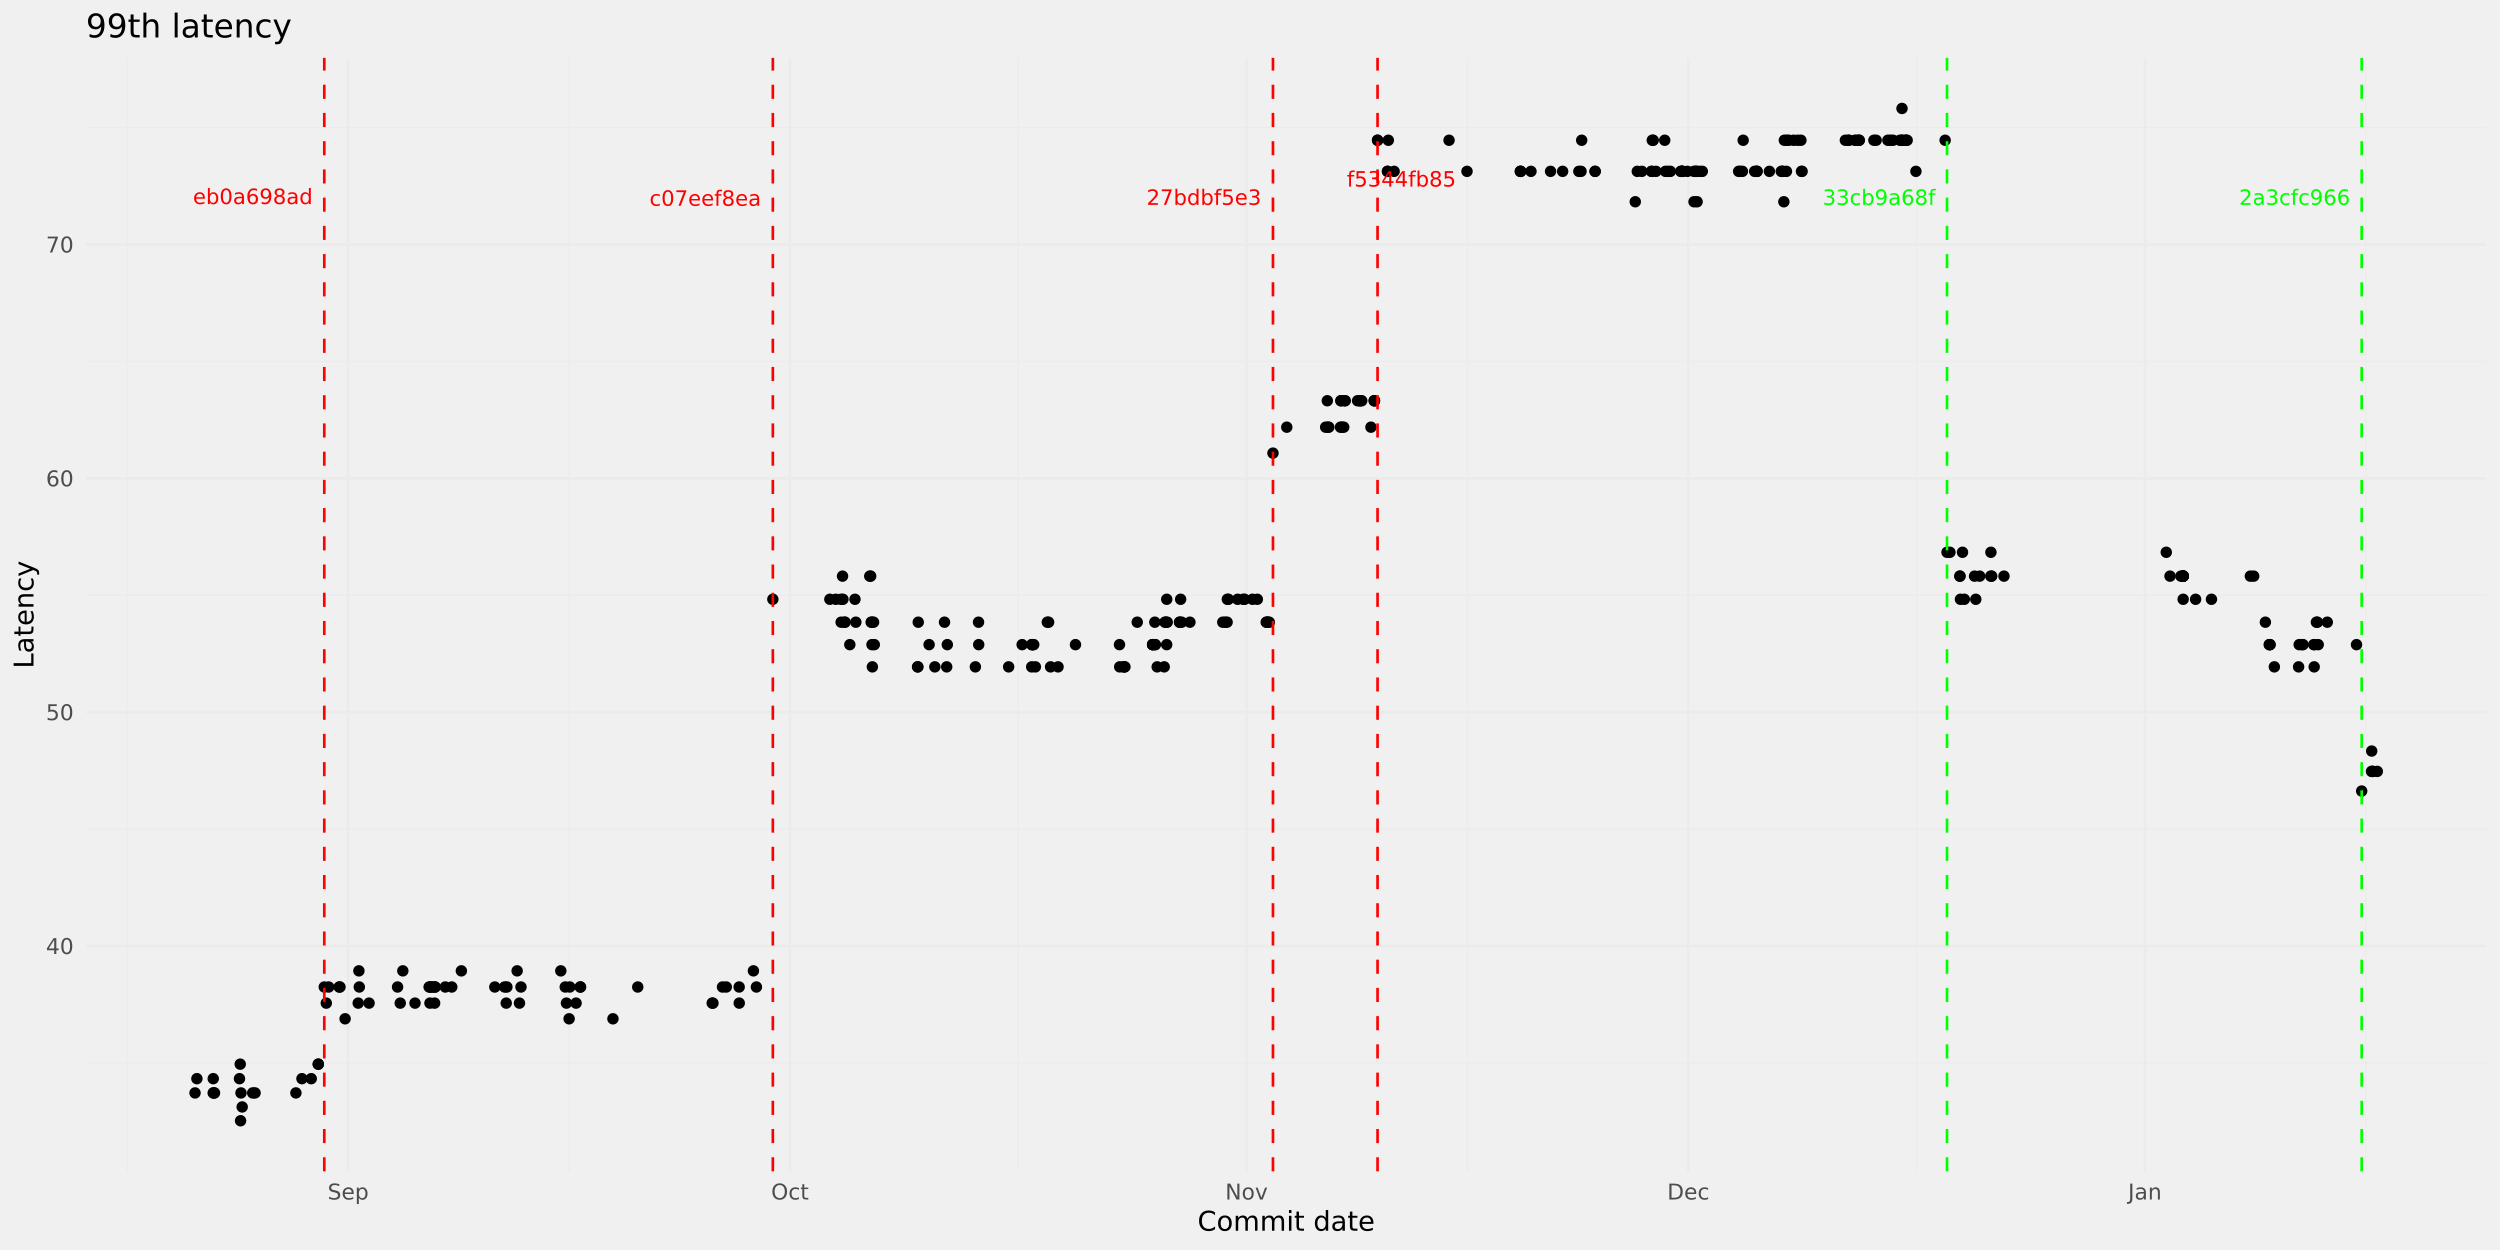
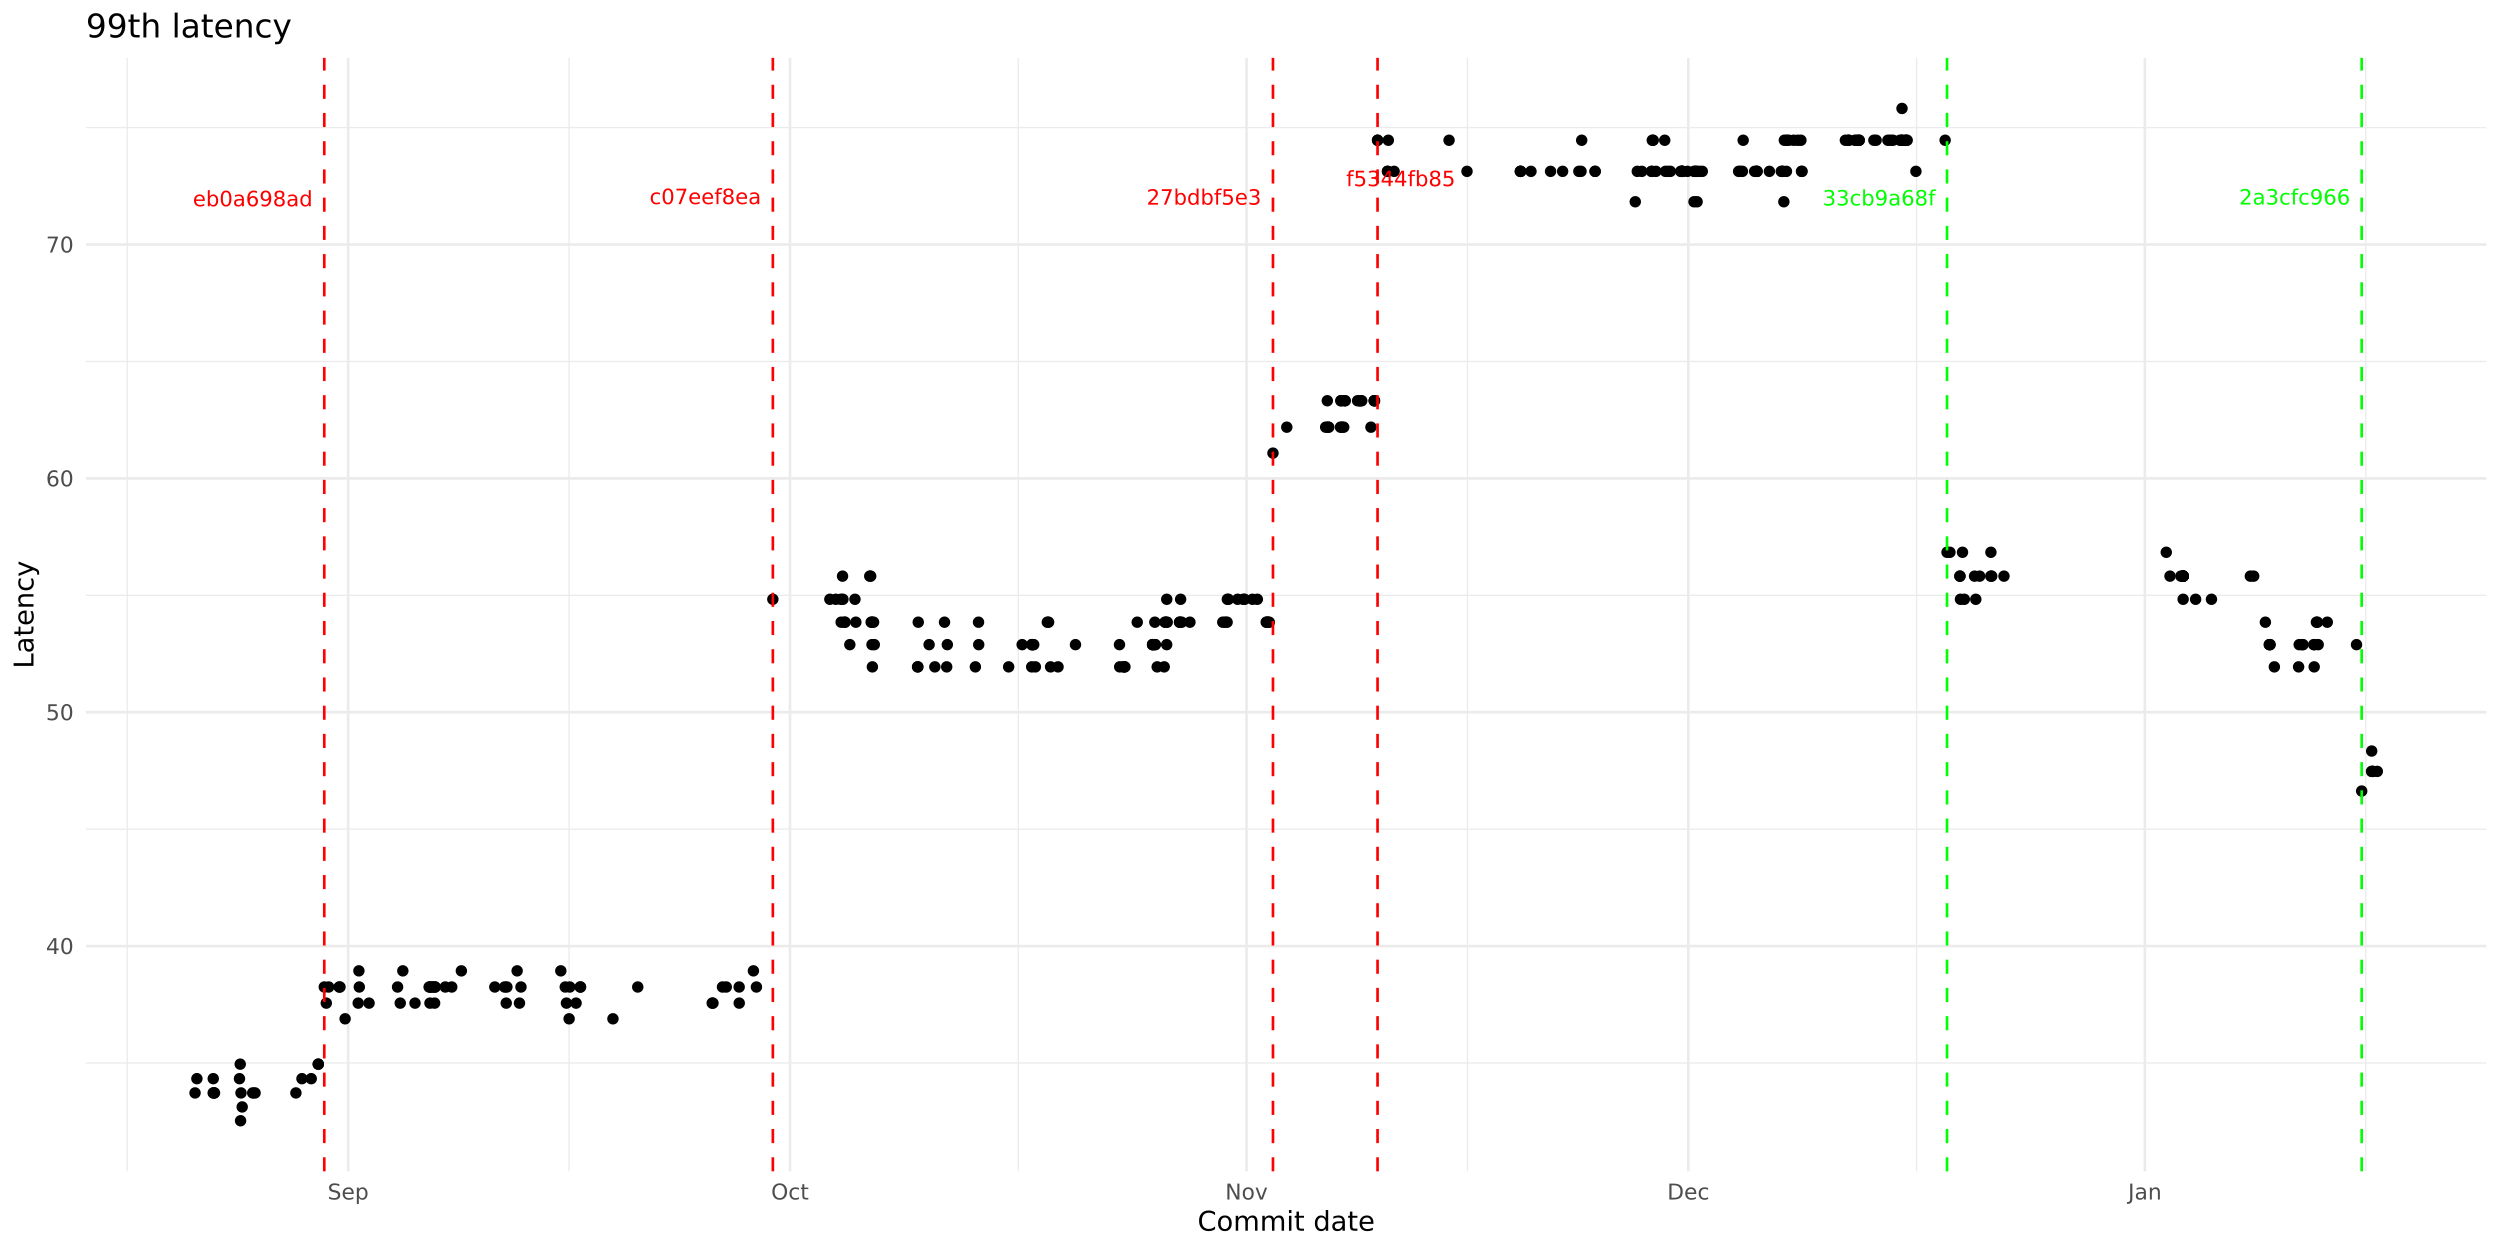
<svg xmlns="http://www.w3.org/2000/svg" class="svglite" width="1008.00pt" height="504.00pt" viewBox="0 0 1008.00 504.00">
  <defs>
    <style type="text/css">
    .svglite line, .svglite polyline, .svglite polygon, .svglite path, .svglite rect, .svglite circle {
      fill: none;
      stroke: #000000;
      stroke-linecap: round;
      stroke-linejoin: round;
      stroke-miterlimit: 10.00;
    }
    .svglite text {
      white-space: pre;
    }
  </style>
  </defs>
-   <rect width="100%" height="100%" style="stroke: none; fill: none;" />
+   <rect width="100%" height="100%" style="stroke: none; fill: #FFFFFF;" />
  <defs>
    <clipPath id="cpMC4wMHwxMDA4LjAwfDAuMDB8NTA0LjAw">
      <rect x="0.00" y="0.00" width="1008.00" height="504.00" />
    </clipPath>
  </defs>
  <g clip-path="url(#cpMC4wMHwxMDA4LjAwfDAuMDB8NTA0LjAw)">
- </g>
+     <rect x="0.00" y="-0" width="1008.00" height="504.00" style="stroke-width: 1.07; stroke: #FFFFFF; fill: #FFFFFF;" />
+   </g>
  <defs>
    <clipPath id="cpMzQuNjV8MTAwMi41MnwyMy4zMnw0NzIuMjk=">
      <rect x="34.65" y="23.32" width="967.87" height="448.97" />
    </clipPath>
  </defs>
  <g clip-path="url(#cpMzQuNjV8MTAwMi41MnwyMy4zMnw0NzIuMjk=)">
    <polyline points="34.65,428.60 1002.52,428.60 " style="stroke-width: 0.53; stroke: #EBEBEB; stroke-linecap: butt;" />
    <polyline points="34.65,334.31 1002.52,334.31 " style="stroke-width: 0.53; stroke: #EBEBEB; stroke-linecap: butt;" />
    <polyline points="34.65,240.03 1002.52,240.03 " style="stroke-width: 0.53; stroke: #EBEBEB; stroke-linecap: butt;" />
    <polyline points="34.65,145.75 1002.52,145.75 " style="stroke-width: 0.53; stroke: #EBEBEB; stroke-linecap: butt;" />
    <polyline points="34.65,51.46 1002.52,51.46 " style="stroke-width: 0.53; stroke: #EBEBEB; stroke-linecap: butt;" />
    <polyline points="51.31,472.29 51.31,23.32 " style="stroke-width: 0.53; stroke: #EBEBEB; stroke-linecap: butt;" />
    <polyline points="229.45,472.29 229.45,23.32 " style="stroke-width: 0.53; stroke: #EBEBEB; stroke-linecap: butt;" />
    <polyline points="410.56,472.29 410.56,23.32 " style="stroke-width: 0.53; stroke: #EBEBEB; stroke-linecap: butt;" />
    <polyline points="591.67,472.29 591.67,23.32 " style="stroke-width: 0.53; stroke: #EBEBEB; stroke-linecap: butt;" />
    <polyline points="772.78,472.29 772.78,23.32 " style="stroke-width: 0.53; stroke: #EBEBEB; stroke-linecap: butt;" />
    <polyline points="953.89,472.29 953.89,23.32 " style="stroke-width: 0.53; stroke: #EBEBEB; stroke-linecap: butt;" />
    <polyline points="34.65,381.46 1002.52,381.46 " style="stroke-width: 1.07; stroke: #EBEBEB; stroke-linecap: butt;" />
    <polyline points="34.65,287.17 1002.52,287.17 " style="stroke-width: 1.07; stroke: #EBEBEB; stroke-linecap: butt;" />
    <polyline points="34.65,192.89 1002.52,192.89 " style="stroke-width: 1.07; stroke: #EBEBEB; stroke-linecap: butt;" />
    <polyline points="34.65,98.60 1002.52,98.60 " style="stroke-width: 1.07; stroke: #EBEBEB; stroke-linecap: butt;" />
    <polyline points="140.38,472.29 140.38,23.32 " style="stroke-width: 1.07; stroke: #EBEBEB; stroke-linecap: butt;" />
    <polyline points="318.52,472.29 318.52,23.32 " style="stroke-width: 1.07; stroke: #EBEBEB; stroke-linecap: butt;" />
    <polyline points="502.60,472.29 502.60,23.32 " style="stroke-width: 1.07; stroke: #EBEBEB; stroke-linecap: butt;" />
    <polyline points="680.74,472.29 680.74,23.32 " style="stroke-width: 1.07; stroke: #EBEBEB; stroke-linecap: butt;" />
    <polyline points="864.82,472.29 864.82,23.32 " style="stroke-width: 1.07; stroke: #EBEBEB; stroke-linecap: butt;" />
    <circle cx="78.64" cy="440.67" r="1.95" style="stroke-width: 0.71; fill: #000000;" />
    <circle cx="79.39" cy="434.92" r="1.95" style="stroke-width: 0.71; fill: #000000;" />
    <circle cx="85.96" cy="440.67" r="1.95" style="stroke-width: 0.71; fill: #000000;" />
    <circle cx="85.98" cy="434.92" r="1.95" style="stroke-width: 0.71; fill: #000000;" />
    <circle cx="86.25" cy="440.67" r="1.95" style="stroke-width: 0.71; fill: #000000;" />
    <circle cx="86.49" cy="440.67" r="1.95" style="stroke-width: 0.71; fill: #000000;" />
    <circle cx="96.56" cy="434.92" r="1.95" style="stroke-width: 0.71; fill: #000000;" />
    <circle cx="96.86" cy="429.07" r="1.95" style="stroke-width: 0.71; fill: #000000;" />
    <circle cx="97.00" cy="451.89" r="1.95" style="stroke-width: 0.71; fill: #000000;" />
    <circle cx="97.17" cy="440.67" r="1.95" style="stroke-width: 0.71; fill: #000000;" />
    <circle cx="97.65" cy="446.32" r="1.95" style="stroke-width: 0.71; fill: #000000;" />
    <circle cx="101.89" cy="440.67" r="1.95" style="stroke-width: 0.71; fill: #000000;" />
    <circle cx="102.84" cy="440.67" r="1.95" style="stroke-width: 0.71; fill: #000000;" />
    <circle cx="119.31" cy="440.67" r="1.95" style="stroke-width: 0.71; fill: #000000;" />
    <circle cx="121.75" cy="434.92" r="1.95" style="stroke-width: 0.71; fill: #000000;" />
    <circle cx="125.49" cy="434.92" r="1.95" style="stroke-width: 0.71; fill: #000000;" />
    <circle cx="128.33" cy="429.07" r="1.95" style="stroke-width: 0.71; fill: #000000;" />
    <circle cx="128.33" cy="429.07" r="1.95" style="stroke-width: 0.71; fill: #000000;" />
    <circle cx="130.75" cy="397.96" r="1.95" style="stroke-width: 0.71; fill: #000000;" />
    <circle cx="131.56" cy="404.46" r="1.95" style="stroke-width: 0.71; fill: #000000;" />
    <circle cx="132.52" cy="397.96" r="1.95" style="stroke-width: 0.71; fill: #000000;" />
    <circle cx="136.75" cy="397.96" r="1.95" style="stroke-width: 0.71; fill: #000000;" />
    <circle cx="137.08" cy="397.96" r="1.95" style="stroke-width: 0.71; fill: #000000;" />
    <circle cx="139.15" cy="410.78" r="1.95" style="stroke-width: 0.71; fill: #000000;" />
    <circle cx="144.43" cy="404.46" r="1.95" style="stroke-width: 0.71; fill: #000000;" />
    <circle cx="144.71" cy="391.45" r="1.95" style="stroke-width: 0.71; fill: #000000;" />
    <circle cx="144.87" cy="397.96" r="1.95" style="stroke-width: 0.71; fill: #000000;" />
    <circle cx="148.81" cy="404.46" r="1.95" style="stroke-width: 0.71; fill: #000000;" />
    <circle cx="160.30" cy="397.96" r="1.95" style="stroke-width: 0.71; fill: #000000;" />
    <circle cx="161.38" cy="404.46" r="1.95" style="stroke-width: 0.71; fill: #000000;" />
    <circle cx="162.42" cy="391.45" r="1.95" style="stroke-width: 0.71; fill: #000000;" />
    <circle cx="167.33" cy="404.46" r="1.95" style="stroke-width: 0.71; fill: #000000;" />
    <circle cx="173.02" cy="397.96" r="1.95" style="stroke-width: 0.71; fill: #000000;" />
    <circle cx="173.36" cy="404.46" r="1.95" style="stroke-width: 0.71; fill: #000000;" />
    <circle cx="173.53" cy="397.96" r="1.95" style="stroke-width: 0.71; fill: #000000;" />
    <circle cx="173.72" cy="397.96" r="1.95" style="stroke-width: 0.71; fill: #000000;" />
    <circle cx="174.59" cy="397.96" r="1.95" style="stroke-width: 0.71; fill: #000000;" />
    <circle cx="175.24" cy="404.46" r="1.95" style="stroke-width: 0.71; fill: #000000;" />
    <circle cx="175.39" cy="397.96" r="1.95" style="stroke-width: 0.71; fill: #000000;" />
    <circle cx="175.45" cy="397.96" r="1.95" style="stroke-width: 0.71; fill: #000000;" />
    <circle cx="179.54" cy="397.96" r="1.95" style="stroke-width: 0.71; fill: #000000;" />
    <circle cx="182.15" cy="397.96" r="1.95" style="stroke-width: 0.71; fill: #000000;" />
    <circle cx="186.02" cy="391.45" r="1.95" style="stroke-width: 0.71; fill: #000000;" />
    <circle cx="199.51" cy="397.96" r="1.95" style="stroke-width: 0.71; fill: #000000;" />
    <circle cx="203.46" cy="397.96" r="1.95" style="stroke-width: 0.71; fill: #000000;" />
    <circle cx="204.11" cy="404.46" r="1.95" style="stroke-width: 0.71; fill: #000000;" />
    <circle cx="204.38" cy="397.96" r="1.95" style="stroke-width: 0.71; fill: #000000;" />
    <circle cx="208.51" cy="391.45" r="1.95" style="stroke-width: 0.71; fill: #000000;" />
    <circle cx="209.45" cy="404.46" r="1.95" style="stroke-width: 0.71; fill: #000000;" />
    <circle cx="210.06" cy="397.96" r="1.95" style="stroke-width: 0.71; fill: #000000;" />
    <circle cx="226.12" cy="391.45" r="1.95" style="stroke-width: 0.71; fill: #000000;" />
    <circle cx="227.91" cy="397.96" r="1.95" style="stroke-width: 0.71; fill: #000000;" />
    <circle cx="228.39" cy="404.46" r="1.95" style="stroke-width: 0.71; fill: #000000;" />
    <circle cx="229.47" cy="410.78" r="1.95" style="stroke-width: 0.71; fill: #000000;" />
    <circle cx="229.74" cy="397.96" r="1.95" style="stroke-width: 0.71; fill: #000000;" />
    <circle cx="232.27" cy="404.46" r="1.95" style="stroke-width: 0.71; fill: #000000;" />
    <circle cx="233.94" cy="397.96" r="1.95" style="stroke-width: 0.71; fill: #000000;" />
    <circle cx="234.09" cy="397.96" r="1.95" style="stroke-width: 0.71; fill: #000000;" />
    <circle cx="247.14" cy="410.78" r="1.95" style="stroke-width: 0.71; fill: #000000;" />
    <circle cx="257.14" cy="397.96" r="1.95" style="stroke-width: 0.71; fill: #000000;" />
    <circle cx="287.16" cy="404.46" r="1.95" style="stroke-width: 0.71; fill: #000000;" />
    <circle cx="287.47" cy="404.46" r="1.95" style="stroke-width: 0.71; fill: #000000;" />
    <circle cx="291.31" cy="397.96" r="1.95" style="stroke-width: 0.71; fill: #000000;" />
    <circle cx="292.83" cy="397.96" r="1.95" style="stroke-width: 0.71; fill: #000000;" />
    <circle cx="298.03" cy="397.96" r="1.95" style="stroke-width: 0.71; fill: #000000;" />
    <circle cx="298.06" cy="404.46" r="1.95" style="stroke-width: 0.71; fill: #000000;" />
    <circle cx="303.78" cy="391.45" r="1.95" style="stroke-width: 0.71; fill: #000000;" />
    <circle cx="304.99" cy="397.96" r="1.95" style="stroke-width: 0.71; fill: #000000;" />
    <circle cx="311.61" cy="241.63" r="1.95" style="stroke-width: 0.71; fill: #000000;" />
    <circle cx="334.60" cy="241.63" r="1.95" style="stroke-width: 0.71; fill: #000000;" />
    <circle cx="336.99" cy="241.63" r="1.95" style="stroke-width: 0.71; fill: #000000;" />
    <circle cx="339.06" cy="241.63" r="1.95" style="stroke-width: 0.71; fill: #000000;" />
    <circle cx="339.15" cy="250.87" r="1.95" style="stroke-width: 0.71; fill: #000000;" />
    <circle cx="339.71" cy="232.30" r="1.95" style="stroke-width: 0.71; fill: #000000;" />
    <circle cx="339.87" cy="241.63" r="1.95" style="stroke-width: 0.71; fill: #000000;" />
    <circle cx="340.51" cy="250.87" r="1.95" style="stroke-width: 0.71; fill: #000000;" />
    <circle cx="340.75" cy="250.87" r="1.95" style="stroke-width: 0.71; fill: #000000;" />
    <circle cx="342.65" cy="259.92" r="1.95" style="stroke-width: 0.71; fill: #000000;" />
    <circle cx="344.72" cy="241.63" r="1.95" style="stroke-width: 0.71; fill: #000000;" />
    <circle cx="345.08" cy="250.87" r="1.95" style="stroke-width: 0.71; fill: #000000;" />
    <circle cx="350.68" cy="232.30" r="1.95" style="stroke-width: 0.71; fill: #000000;" />
    <circle cx="351.06" cy="232.30" r="1.95" style="stroke-width: 0.71; fill: #000000;" />
    <circle cx="351.25" cy="250.87" r="1.95" style="stroke-width: 0.71; fill: #000000;" />
    <circle cx="351.58" cy="250.87" r="1.95" style="stroke-width: 0.71; fill: #000000;" />
    <circle cx="351.59" cy="259.92" r="1.95" style="stroke-width: 0.71; fill: #000000;" />
    <circle cx="351.74" cy="268.88" r="1.95" style="stroke-width: 0.71; fill: #000000;" />
    <circle cx="352.23" cy="250.87" r="1.95" style="stroke-width: 0.71; fill: #000000;" />
    <circle cx="352.52" cy="259.92" r="1.95" style="stroke-width: 0.71; fill: #000000;" />
    <circle cx="369.96" cy="268.88" r="1.95" style="stroke-width: 0.71; fill: #000000;" />
    <circle cx="370.10" cy="268.88" r="1.95" style="stroke-width: 0.71; fill: #000000;" />
    <circle cx="370.24" cy="250.87" r="1.95" style="stroke-width: 0.71; fill: #000000;" />
    <circle cx="374.62" cy="259.92" r="1.95" style="stroke-width: 0.71; fill: #000000;" />
    <circle cx="376.93" cy="268.88" r="1.95" style="stroke-width: 0.71; fill: #000000;" />
    <circle cx="380.83" cy="250.87" r="1.95" style="stroke-width: 0.71; fill: #000000;" />
    <circle cx="381.71" cy="268.88" r="1.95" style="stroke-width: 0.71; fill: #000000;" />
    <circle cx="381.96" cy="259.92" r="1.95" style="stroke-width: 0.71; fill: #000000;" />
    <circle cx="393.27" cy="268.88" r="1.95" style="stroke-width: 0.71; fill: #000000;" />
    <circle cx="394.54" cy="250.87" r="1.95" style="stroke-width: 0.71; fill: #000000;" />
    <circle cx="394.62" cy="259.92" r="1.95" style="stroke-width: 0.71; fill: #000000;" />
    <circle cx="406.69" cy="268.88" r="1.95" style="stroke-width: 0.71; fill: #000000;" />
    <circle cx="412.13" cy="259.92" r="1.95" style="stroke-width: 0.71; fill: #000000;" />
    <circle cx="415.98" cy="268.88" r="1.95" style="stroke-width: 0.71; fill: #000000;" />
    <circle cx="416.02" cy="259.92" r="1.95" style="stroke-width: 0.71; fill: #000000;" />
    <circle cx="416.09" cy="259.92" r="1.95" style="stroke-width: 0.71; fill: #000000;" />
    <circle cx="416.37" cy="259.92" r="1.95" style="stroke-width: 0.71; fill: #000000;" />
    <circle cx="416.80" cy="259.92" r="1.95" style="stroke-width: 0.71; fill: #000000;" />
    <circle cx="417.47" cy="268.88" r="1.95" style="stroke-width: 0.71; fill: #000000;" />
    <circle cx="422.28" cy="250.87" r="1.95" style="stroke-width: 0.71; fill: #000000;" />
    <circle cx="422.80" cy="250.87" r="1.95" style="stroke-width: 0.71; fill: #000000;" />
    <circle cx="423.60" cy="268.88" r="1.95" style="stroke-width: 0.71; fill: #000000;" />
    <circle cx="426.60" cy="268.88" r="1.95" style="stroke-width: 0.71; fill: #000000;" />
    <circle cx="433.63" cy="259.92" r="1.95" style="stroke-width: 0.71; fill: #000000;" />
    <circle cx="451.38" cy="259.92" r="1.95" style="stroke-width: 0.71; fill: #000000;" />
    <circle cx="451.46" cy="268.88" r="1.95" style="stroke-width: 0.71; fill: #000000;" />
    <circle cx="453.00" cy="268.88" r="1.95" style="stroke-width: 0.71; fill: #000000;" />
    <circle cx="453.24" cy="268.88" r="1.95" style="stroke-width: 0.71; fill: #000000;" />
    <circle cx="453.57" cy="268.88" r="1.95" style="stroke-width: 0.71; fill: #000000;" />
    <circle cx="458.54" cy="250.87" r="1.95" style="stroke-width: 0.71; fill: #000000;" />
    <circle cx="464.72" cy="259.92" r="1.95" style="stroke-width: 0.71; fill: #000000;" />
    <circle cx="464.74" cy="259.92" r="1.95" style="stroke-width: 0.71; fill: #000000;" />
    <circle cx="464.75" cy="259.92" r="1.95" style="stroke-width: 0.71; fill: #000000;" />
    <circle cx="465.63" cy="250.87" r="1.95" style="stroke-width: 0.71; fill: #000000;" />
    <circle cx="465.68" cy="259.92" r="1.95" style="stroke-width: 0.71; fill: #000000;" />
    <circle cx="465.85" cy="259.92" r="1.95" style="stroke-width: 0.71; fill: #000000;" />
    <circle cx="466.58" cy="268.88" r="1.95" style="stroke-width: 0.71; fill: #000000;" />
    <circle cx="469.41" cy="268.88" r="1.95" style="stroke-width: 0.71; fill: #000000;" />
    <circle cx="469.69" cy="250.87" r="1.95" style="stroke-width: 0.71; fill: #000000;" />
    <circle cx="470.09" cy="250.87" r="1.95" style="stroke-width: 0.71; fill: #000000;" />
    <circle cx="470.41" cy="259.92" r="1.95" style="stroke-width: 0.71; fill: #000000;" />
    <circle cx="470.43" cy="241.63" r="1.95" style="stroke-width: 0.71; fill: #000000;" />
    <circle cx="470.63" cy="250.87" r="1.95" style="stroke-width: 0.71; fill: #000000;" />
    <circle cx="475.57" cy="250.87" r="1.95" style="stroke-width: 0.71; fill: #000000;" />
    <circle cx="475.69" cy="250.87" r="1.95" style="stroke-width: 0.71; fill: #000000;" />
    <circle cx="476.03" cy="241.63" r="1.95" style="stroke-width: 0.71; fill: #000000;" />
    <circle cx="476.45" cy="250.87" r="1.95" style="stroke-width: 0.71; fill: #000000;" />
    <circle cx="479.78" cy="250.87" r="1.95" style="stroke-width: 0.71; fill: #000000;" />
    <circle cx="493.02" cy="250.87" r="1.95" style="stroke-width: 0.71; fill: #000000;" />
    <circle cx="494.04" cy="250.87" r="1.95" style="stroke-width: 0.71; fill: #000000;" />
    <circle cx="494.77" cy="250.87" r="1.95" style="stroke-width: 0.71; fill: #000000;" />
    <circle cx="494.86" cy="241.63" r="1.95" style="stroke-width: 0.71; fill: #000000;" />
    <circle cx="495.31" cy="241.63" r="1.95" style="stroke-width: 0.71; fill: #000000;" />
    <circle cx="499.02" cy="241.63" r="1.95" style="stroke-width: 0.71; fill: #000000;" />
    <circle cx="501.28" cy="241.63" r="1.95" style="stroke-width: 0.71; fill: #000000;" />
    <circle cx="501.84" cy="241.63" r="1.95" style="stroke-width: 0.71; fill: #000000;" />
    <circle cx="505.00" cy="241.63" r="1.95" style="stroke-width: 0.71; fill: #000000;" />
    <circle cx="506.96" cy="241.63" r="1.95" style="stroke-width: 0.71; fill: #000000;" />
    <circle cx="510.54" cy="250.87" r="1.95" style="stroke-width: 0.71; fill: #000000;" />
    <circle cx="510.82" cy="250.87" r="1.95" style="stroke-width: 0.71; fill: #000000;" />
    <circle cx="511.27" cy="250.87" r="1.95" style="stroke-width: 0.71; fill: #000000;" />
    <circle cx="511.78" cy="250.87" r="1.95" style="stroke-width: 0.71; fill: #000000;" />
    <circle cx="513.26" cy="182.70" r="1.95" style="stroke-width: 0.71; fill: #000000;" />
    <circle cx="518.83" cy="172.24" r="1.95" style="stroke-width: 0.71; fill: #000000;" />
    <circle cx="534.51" cy="172.24" r="1.95" style="stroke-width: 0.71; fill: #000000;" />
    <circle cx="535.17" cy="161.58" r="1.95" style="stroke-width: 0.71; fill: #000000;" />
    <circle cx="535.42" cy="172.24" r="1.95" style="stroke-width: 0.71; fill: #000000;" />
    <circle cx="535.76" cy="172.24" r="1.95" style="stroke-width: 0.71; fill: #000000;" />
    <circle cx="540.48" cy="172.24" r="1.95" style="stroke-width: 0.71; fill: #000000;" />
    <circle cx="540.60" cy="161.58" r="1.95" style="stroke-width: 0.71; fill: #000000;" />
    <circle cx="540.81" cy="161.58" r="1.95" style="stroke-width: 0.71; fill: #000000;" />
    <circle cx="541.10" cy="172.24" r="1.95" style="stroke-width: 0.71; fill: #000000;" />
    <circle cx="541.79" cy="172.24" r="1.95" style="stroke-width: 0.71; fill: #000000;" />
    <circle cx="542.11" cy="161.58" r="1.95" style="stroke-width: 0.71; fill: #000000;" />
    <circle cx="542.42" cy="161.58" r="1.95" style="stroke-width: 0.71; fill: #000000;" />
    <circle cx="547.38" cy="161.58" r="1.95" style="stroke-width: 0.71; fill: #000000;" />
    <circle cx="548.35" cy="161.58" r="1.95" style="stroke-width: 0.71; fill: #000000;" />
    <circle cx="548.36" cy="161.58" r="1.95" style="stroke-width: 0.71; fill: #000000;" />
    <circle cx="549.06" cy="161.58" r="1.95" style="stroke-width: 0.71; fill: #000000;" />
    <circle cx="552.77" cy="172.24" r="1.95" style="stroke-width: 0.71; fill: #000000;" />
    <circle cx="554.07" cy="161.58" r="1.95" style="stroke-width: 0.71; fill: #000000;" />
    <circle cx="554.11" cy="161.58" r="1.95" style="stroke-width: 0.71; fill: #000000;" />
    <circle cx="554.23" cy="161.58" r="1.95" style="stroke-width: 0.71; fill: #000000;" />
    <circle cx="555.43" cy="56.55" r="1.95" style="stroke-width: 0.71; fill: #000000;" />
    <circle cx="555.45" cy="56.55" r="1.95" style="stroke-width: 0.71; fill: #000000;" />
    <circle cx="559.41" cy="69.09" r="1.95" style="stroke-width: 0.71; fill: #000000;" />
    <circle cx="559.50" cy="69.09" r="1.95" style="stroke-width: 0.71; fill: #000000;" />
    <circle cx="559.77" cy="56.55" r="1.95" style="stroke-width: 0.71; fill: #000000;" />
    <circle cx="562.11" cy="69.09" r="1.95" style="stroke-width: 0.71; fill: #000000;" />
    <circle cx="584.26" cy="56.55" r="1.95" style="stroke-width: 0.71; fill: #000000;" />
    <circle cx="591.50" cy="69.09" r="1.95" style="stroke-width: 0.71; fill: #000000;" />
    <circle cx="613.01" cy="69.09" r="1.95" style="stroke-width: 0.71; fill: #000000;" />
    <circle cx="613.03" cy="69.09" r="1.95" style="stroke-width: 0.71; fill: #000000;" />
    <circle cx="613.18" cy="69.09" r="1.95" style="stroke-width: 0.71; fill: #000000;" />
    <circle cx="617.29" cy="69.09" r="1.95" style="stroke-width: 0.71; fill: #000000;" />
    <circle cx="625.19" cy="69.09" r="1.95" style="stroke-width: 0.71; fill: #000000;" />
    <circle cx="630.05" cy="69.09" r="1.95" style="stroke-width: 0.71; fill: #000000;" />
    <circle cx="636.59" cy="69.09" r="1.95" style="stroke-width: 0.71; fill: #000000;" />
    <circle cx="637.47" cy="69.09" r="1.95" style="stroke-width: 0.71; fill: #000000;" />
    <circle cx="637.74" cy="56.55" r="1.95" style="stroke-width: 0.71; fill: #000000;" />
    <circle cx="643.10" cy="69.09" r="1.95" style="stroke-width: 0.71; fill: #000000;" />
    <circle cx="643.20" cy="69.09" r="1.95" style="stroke-width: 0.71; fill: #000000;" />
    <circle cx="659.34" cy="81.35" r="1.95" style="stroke-width: 0.71; fill: #000000;" />
    <circle cx="660.16" cy="69.09" r="1.95" style="stroke-width: 0.71; fill: #000000;" />
    <circle cx="661.99" cy="69.09" r="1.95" style="stroke-width: 0.71; fill: #000000;" />
    <circle cx="665.84" cy="69.09" r="1.95" style="stroke-width: 0.71; fill: #000000;" />
    <circle cx="666.10" cy="69.09" r="1.95" style="stroke-width: 0.71; fill: #000000;" />
    <circle cx="666.20" cy="56.55" r="1.95" style="stroke-width: 0.71; fill: #000000;" />
    <circle cx="666.59" cy="56.55" r="1.95" style="stroke-width: 0.71; fill: #000000;" />
    <circle cx="667.69" cy="69.09" r="1.95" style="stroke-width: 0.71; fill: #000000;" />
    <circle cx="671.22" cy="56.55" r="1.95" style="stroke-width: 0.71; fill: #000000;" />
    <circle cx="671.50" cy="69.09" r="1.95" style="stroke-width: 0.71; fill: #000000;" />
    <circle cx="672.54" cy="69.09" r="1.95" style="stroke-width: 0.71; fill: #000000;" />
    <circle cx="673.50" cy="69.09" r="1.95" style="stroke-width: 0.71; fill: #000000;" />
    <circle cx="677.66" cy="69.09" r="1.95" style="stroke-width: 0.71; fill: #000000;" />
    <circle cx="677.96" cy="69.09" r="1.95" style="stroke-width: 0.71; fill: #000000;" />
    <circle cx="678.29" cy="69.09" r="1.95" style="stroke-width: 0.71; fill: #000000;" />
    <circle cx="678.35" cy="69.09" r="1.95" style="stroke-width: 0.71; fill: #000000;" />
    <circle cx="678.37" cy="69.09" r="1.95" style="stroke-width: 0.71; fill: #000000;" />
    <circle cx="680.37" cy="69.09" r="1.95" style="stroke-width: 0.71; fill: #000000;" />
    <circle cx="683.01" cy="69.09" r="1.95" style="stroke-width: 0.71; fill: #000000;" />
    <circle cx="683.03" cy="81.35" r="1.95" style="stroke-width: 0.71; fill: #000000;" />
    <circle cx="683.45" cy="69.09" r="1.95" style="stroke-width: 0.71; fill: #000000;" />
    <circle cx="683.92" cy="69.09" r="1.95" style="stroke-width: 0.71; fill: #000000;" />
    <circle cx="684.27" cy="69.09" r="1.95" style="stroke-width: 0.71; fill: #000000;" />
    <circle cx="684.27" cy="81.35" r="1.95" style="stroke-width: 0.71; fill: #000000;" />
    <circle cx="685.32" cy="69.09" r="1.95" style="stroke-width: 0.71; fill: #000000;" />
    <circle cx="686.37" cy="69.09" r="1.95" style="stroke-width: 0.71; fill: #000000;" />
    <circle cx="701.02" cy="69.09" r="1.95" style="stroke-width: 0.71; fill: #000000;" />
    <circle cx="701.66" cy="69.09" r="1.95" style="stroke-width: 0.71; fill: #000000;" />
    <circle cx="702.54" cy="69.09" r="1.95" style="stroke-width: 0.71; fill: #000000;" />
    <circle cx="702.85" cy="56.55" r="1.95" style="stroke-width: 0.71; fill: #000000;" />
    <circle cx="707.47" cy="69.09" r="1.95" style="stroke-width: 0.71; fill: #000000;" />
    <circle cx="708.21" cy="69.09" r="1.95" style="stroke-width: 0.71; fill: #000000;" />
    <circle cx="708.36" cy="69.09" r="1.95" style="stroke-width: 0.71; fill: #000000;" />
    <circle cx="708.49" cy="69.09" r="1.95" style="stroke-width: 0.71; fill: #000000;" />
    <circle cx="713.42" cy="69.09" r="1.95" style="stroke-width: 0.71; fill: #000000;" />
    <circle cx="718.20" cy="69.09" r="1.95" style="stroke-width: 0.71; fill: #000000;" />
    <circle cx="718.60" cy="69.09" r="1.95" style="stroke-width: 0.71; fill: #000000;" />
    <circle cx="718.92" cy="69.09" r="1.95" style="stroke-width: 0.71; fill: #000000;" />
    <circle cx="719.25" cy="81.35" r="1.95" style="stroke-width: 0.71; fill: #000000;" />
    <circle cx="719.45" cy="56.55" r="1.95" style="stroke-width: 0.71; fill: #000000;" />
    <circle cx="720.29" cy="69.09" r="1.95" style="stroke-width: 0.71; fill: #000000;" />
    <circle cx="720.40" cy="56.55" r="1.95" style="stroke-width: 0.71; fill: #000000;" />
    <circle cx="721.22" cy="56.55" r="1.95" style="stroke-width: 0.71; fill: #000000;" />
    <circle cx="723.18" cy="56.55" r="1.95" style="stroke-width: 0.71; fill: #000000;" />
    <circle cx="724.83" cy="56.55" r="1.95" style="stroke-width: 0.71; fill: #000000;" />
    <circle cx="726.13" cy="56.55" r="1.95" style="stroke-width: 0.71; fill: #000000;" />
    <circle cx="726.35" cy="69.09" r="1.95" style="stroke-width: 0.71; fill: #000000;" />
    <circle cx="726.61" cy="69.09" r="1.95" style="stroke-width: 0.71; fill: #000000;" />
    <circle cx="744.05" cy="56.55" r="1.95" style="stroke-width: 0.71; fill: #000000;" />
    <circle cx="745.35" cy="56.55" r="1.95" style="stroke-width: 0.71; fill: #000000;" />
    <circle cx="745.43" cy="56.55" r="1.95" style="stroke-width: 0.71; fill: #000000;" />
    <circle cx="747.87" cy="56.55" r="1.95" style="stroke-width: 0.71; fill: #000000;" />
    <circle cx="748.69" cy="56.55" r="1.95" style="stroke-width: 0.71; fill: #000000;" />
    <circle cx="749.62" cy="56.55" r="1.95" style="stroke-width: 0.71; fill: #000000;" />
    <circle cx="749.62" cy="56.55" r="1.95" style="stroke-width: 0.71; fill: #000000;" />
    <circle cx="755.55" cy="56.55" r="1.95" style="stroke-width: 0.71; fill: #000000;" />
    <circle cx="756.47" cy="56.55" r="1.95" style="stroke-width: 0.71; fill: #000000;" />
    <circle cx="761.19" cy="56.55" r="1.95" style="stroke-width: 0.71; fill: #000000;" />
    <circle cx="762.23" cy="56.55" r="1.95" style="stroke-width: 0.71; fill: #000000;" />
    <circle cx="763.26" cy="56.55" r="1.95" style="stroke-width: 0.71; fill: #000000;" />
    <circle cx="766.06" cy="56.55" r="1.95" style="stroke-width: 0.71; fill: #000000;" />
    <circle cx="766.84" cy="56.55" r="1.95" style="stroke-width: 0.71; fill: #000000;" />
    <circle cx="766.89" cy="43.73" r="1.95" style="stroke-width: 0.71; fill: #000000;" />
    <circle cx="766.91" cy="56.55" r="1.95" style="stroke-width: 0.71; fill: #000000;" />
    <circle cx="768.25" cy="56.55" r="1.95" style="stroke-width: 0.71; fill: #000000;" />
    <circle cx="768.46" cy="56.55" r="1.95" style="stroke-width: 0.71; fill: #000000;" />
    <circle cx="768.97" cy="56.55" r="1.95" style="stroke-width: 0.71; fill: #000000;" />
    <circle cx="772.50" cy="69.09" r="1.95" style="stroke-width: 0.71; fill: #000000;" />
    <circle cx="784.28" cy="56.55" r="1.95" style="stroke-width: 0.71; fill: #000000;" />
    <circle cx="785.04" cy="222.68" r="1.95" style="stroke-width: 0.71; fill: #000000;" />
    <circle cx="786.21" cy="222.68" r="1.95" style="stroke-width: 0.71; fill: #000000;" />
    <circle cx="790.23" cy="232.30" r="1.95" style="stroke-width: 0.71; fill: #000000;" />
    <circle cx="790.25" cy="232.30" r="1.95" style="stroke-width: 0.71; fill: #000000;" />
    <circle cx="790.46" cy="241.63" r="1.95" style="stroke-width: 0.71; fill: #000000;" />
    <circle cx="791.28" cy="222.68" r="1.95" style="stroke-width: 0.71; fill: #000000;" />
    <circle cx="792.01" cy="241.63" r="1.95" style="stroke-width: 0.71; fill: #000000;" />
    <circle cx="796.14" cy="232.30" r="1.95" style="stroke-width: 0.71; fill: #000000;" />
    <circle cx="796.64" cy="241.63" r="1.95" style="stroke-width: 0.71; fill: #000000;" />
    <circle cx="798.20" cy="232.30" r="1.95" style="stroke-width: 0.71; fill: #000000;" />
    <circle cx="802.68" cy="232.30" r="1.95" style="stroke-width: 0.71; fill: #000000;" />
    <circle cx="802.74" cy="222.68" r="1.95" style="stroke-width: 0.71; fill: #000000;" />
    <circle cx="803.06" cy="232.30" r="1.95" style="stroke-width: 0.71; fill: #000000;" />
    <circle cx="808.00" cy="232.30" r="1.95" style="stroke-width: 0.71; fill: #000000;" />
    <circle cx="873.44" cy="222.68" r="1.95" style="stroke-width: 0.71; fill: #000000;" />
    <circle cx="874.95" cy="232.30" r="1.95" style="stroke-width: 0.71; fill: #000000;" />
    <circle cx="879.34" cy="232.30" r="1.95" style="stroke-width: 0.71; fill: #000000;" />
    <circle cx="880.25" cy="232.30" r="1.95" style="stroke-width: 0.71; fill: #000000;" />
    <circle cx="880.25" cy="241.63" r="1.95" style="stroke-width: 0.71; fill: #000000;" />
    <circle cx="880.25" cy="232.30" r="1.95" style="stroke-width: 0.71; fill: #000000;" />
    <circle cx="880.25" cy="232.30" r="1.95" style="stroke-width: 0.71; fill: #000000;" />
    <circle cx="880.25" cy="232.30" r="1.95" style="stroke-width: 0.71; fill: #000000;" />
    <circle cx="880.25" cy="232.30" r="1.95" style="stroke-width: 0.71; fill: #000000;" />
    <circle cx="880.25" cy="232.30" r="1.95" style="stroke-width: 0.71; fill: #000000;" />
    <circle cx="885.27" cy="241.63" r="1.95" style="stroke-width: 0.71; fill: #000000;" />
    <circle cx="891.66" cy="241.63" r="1.95" style="stroke-width: 0.71; fill: #000000;" />
    <circle cx="907.34" cy="232.30" r="1.95" style="stroke-width: 0.71; fill: #000000;" />
    <circle cx="908.69" cy="232.30" r="1.95" style="stroke-width: 0.71; fill: #000000;" />
    <circle cx="913.40" cy="250.87" r="1.95" style="stroke-width: 0.71; fill: #000000;" />
    <circle cx="914.95" cy="259.92" r="1.95" style="stroke-width: 0.71; fill: #000000;" />
    <circle cx="915.12" cy="259.92" r="1.95" style="stroke-width: 0.71; fill: #000000;" />
    <circle cx="915.33" cy="259.92" r="1.95" style="stroke-width: 0.71; fill: #000000;" />
    <circle cx="917.02" cy="268.88" r="1.95" style="stroke-width: 0.71; fill: #000000;" />
    <circle cx="926.80" cy="268.88" r="1.95" style="stroke-width: 0.71; fill: #000000;" />
    <circle cx="927.04" cy="259.92" r="1.95" style="stroke-width: 0.71; fill: #000000;" />
    <circle cx="928.14" cy="259.92" r="1.95" style="stroke-width: 0.71; fill: #000000;" />
    <circle cx="928.58" cy="259.92" r="1.95" style="stroke-width: 0.71; fill: #000000;" />
    <circle cx="932.89" cy="259.92" r="1.95" style="stroke-width: 0.71; fill: #000000;" />
    <circle cx="933.08" cy="268.88" r="1.95" style="stroke-width: 0.71; fill: #000000;" />
    <circle cx="933.28" cy="259.92" r="1.95" style="stroke-width: 0.71; fill: #000000;" />
    <circle cx="933.98" cy="250.87" r="1.95" style="stroke-width: 0.71; fill: #000000;" />
    <circle cx="934.39" cy="250.87" r="1.95" style="stroke-width: 0.71; fill: #000000;" />
    <circle cx="934.70" cy="259.92" r="1.95" style="stroke-width: 0.71; fill: #000000;" />
    <circle cx="938.36" cy="250.87" r="1.95" style="stroke-width: 0.71; fill: #000000;" />
    <circle cx="950.15" cy="259.92" r="1.95" style="stroke-width: 0.71; fill: #000000;" />
    <circle cx="952.23" cy="318.95" r="1.95" style="stroke-width: 0.71; fill: #000000;" />
    <circle cx="956.20" cy="311.03" r="1.95" style="stroke-width: 0.71; fill: #000000;" />
    <circle cx="956.27" cy="302.82" r="1.95" style="stroke-width: 0.71; fill: #000000;" />
    <circle cx="956.48" cy="311.03" r="1.95" style="stroke-width: 0.71; fill: #000000;" />
    <circle cx="956.89" cy="311.03" r="1.95" style="stroke-width: 0.71; fill: #000000;" />
    <circle cx="958.53" cy="311.03" r="1.95" style="stroke-width: 0.71; fill: #000000;" />
    <line x1="130.75" y1="472.29" x2="130.75" y2="23.32" style="stroke-width: 1.07; stroke: #FF0000; stroke-dasharray: 5.69,5.69; stroke-linecap: butt;" />
    <line x1="311.61" y1="472.29" x2="311.61" y2="23.32" style="stroke-width: 1.07; stroke: #FF0000; stroke-dasharray: 5.69,5.69; stroke-linecap: butt;" />
    <line x1="513.26" y1="472.29" x2="513.26" y2="23.32" style="stroke-width: 1.07; stroke: #FF0000; stroke-dasharray: 5.69,5.69; stroke-linecap: butt;" />
    <line x1="555.43" y1="472.29" x2="555.43" y2="23.32" style="stroke-width: 1.07; stroke: #FF0000; stroke-dasharray: 5.69,5.69; stroke-linecap: butt;" />
    <line x1="785.04" y1="472.29" x2="785.04" y2="23.32" style="stroke-width: 1.07; stroke: #00FF00; stroke-dasharray: 5.69,5.69; stroke-linecap: butt;" />
    <line x1="952.23" y1="472.29" x2="952.23" y2="23.32" style="stroke-width: 1.07; stroke: #00FF00; stroke-dasharray: 5.69,5.69; stroke-linecap: butt;" />
-     <text x="77.79" y="82.28" style="font-size: 8.54px;fill: #FF0000; font-family: &quot;DejaVu Sans&quot;;" textLength="48.25px" lengthAdjust="spacingAndGlyphs">eb0a698ad</text>
-     <text x="261.88" y="82.98" style="font-size: 8.54px;fill: #FF0000; font-family: &quot;DejaVu Sans&quot;;" textLength="44.96px" lengthAdjust="spacingAndGlyphs">c07eef8ea</text>
-     <text x="462.29" y="82.61" style="font-size: 8.54px;fill: #FF0000; font-family: &quot;DejaVu Sans&quot;;" textLength="46.21px" lengthAdjust="spacingAndGlyphs">27bdbf5e3</text>
-     <text x="543.03" y="75.23" style="font-size: 8.54px;fill: #FF0000; font-family: &quot;DejaVu Sans&quot;;" textLength="43.99px" lengthAdjust="spacingAndGlyphs">f5344fb85</text>
-     <text x="734.88" y="82.62" style="font-size: 8.54px;fill: #00FF00; font-family: &quot;DejaVu Sans&quot;;" textLength="45.48px" lengthAdjust="spacingAndGlyphs">33cb9a68f</text>
-     <text x="902.81" y="82.61" style="font-size: 8.54px;fill: #00FF00; font-family: &quot;DejaVu Sans&quot;;" textLength="44.76px" lengthAdjust="spacingAndGlyphs">2a3cfc966</text>
+     <text x="77.76" y="83.17" style="font-size: 8.54px;fill: #FF0000; font-family: &quot;DejaVu Sans&quot;;" textLength="48.25px" lengthAdjust="spacingAndGlyphs">eb0a698ad</text>
+     <text x="261.91" y="82.30" style="font-size: 8.54px;fill: #FF0000; font-family: &quot;DejaVu Sans&quot;;" textLength="44.96px" lengthAdjust="spacingAndGlyphs">c07eef8ea</text>
+     <text x="462.31" y="82.53" style="font-size: 8.54px;fill: #FF0000; font-family: &quot;DejaVu Sans&quot;;" textLength="46.21px" lengthAdjust="spacingAndGlyphs">27bdbf5e3</text>
+     <text x="542.77" y="75.07" style="font-size: 8.54px;fill: #FF0000; font-family: &quot;DejaVu Sans&quot;;" textLength="43.99px" lengthAdjust="spacingAndGlyphs">f5344fb85</text>
+     <text x="734.88" y="82.85" style="font-size: 8.54px;fill: #00FF00; font-family: &quot;DejaVu Sans&quot;;" textLength="45.48px" lengthAdjust="spacingAndGlyphs">33cb9a68f</text>
+     <text x="902.81" y="82.48" style="font-size: 8.54px;fill: #00FF00; font-family: &quot;DejaVu Sans&quot;;" textLength="44.76px" lengthAdjust="spacingAndGlyphs">2a3cfc966</text>
  </g>
  <g clip-path="url(#cpMC4wMHwxMDA4LjAwfDAuMDB8NTA0LjAw)">
    <text x="29.72" y="384.66" text-anchor="end" style="font-size: 8.80px;fill: #4D4D4D; font-family: &quot;DejaVu Sans&quot;;" textLength="11.19px" lengthAdjust="spacingAndGlyphs">40</text>
    <text x="29.72" y="290.38" text-anchor="end" style="font-size: 8.80px;fill: #4D4D4D; font-family: &quot;DejaVu Sans&quot;;" textLength="11.19px" lengthAdjust="spacingAndGlyphs">50</text>
    <text x="29.72" y="196.09" text-anchor="end" style="font-size: 8.80px;fill: #4D4D4D; font-family: &quot;DejaVu Sans&quot;;" textLength="11.19px" lengthAdjust="spacingAndGlyphs">60</text>
    <text x="29.72" y="101.81" text-anchor="end" style="font-size: 8.80px;fill: #4D4D4D; font-family: &quot;DejaVu Sans&quot;;" textLength="11.19px" lengthAdjust="spacingAndGlyphs">70</text>
    <text x="140.38" y="483.64" text-anchor="middle" style="font-size: 8.80px;fill: #4D4D4D; font-family: &quot;DejaVu Sans&quot;;" textLength="16.59px" lengthAdjust="spacingAndGlyphs">Sep</text>
    <text x="318.52" y="483.64" text-anchor="middle" style="font-size: 8.80px;fill: #4D4D4D; font-family: &quot;DejaVu Sans&quot;;" textLength="15.21px" lengthAdjust="spacingAndGlyphs">Oct</text>
    <text x="502.60" y="483.64" text-anchor="middle" style="font-size: 8.80px;fill: #4D4D4D; font-family: &quot;DejaVu Sans&quot;;" textLength="17.17px" lengthAdjust="spacingAndGlyphs">Nov</text>
    <text x="680.74" y="483.64" text-anchor="middle" style="font-size: 8.80px;fill: #4D4D4D; font-family: &quot;DejaVu Sans&quot;;" textLength="17.03px" lengthAdjust="spacingAndGlyphs">Dec</text>
    <text x="864.82" y="483.64" text-anchor="middle" style="font-size: 8.80px;fill: #4D4D4D; font-family: &quot;DejaVu Sans&quot;;" textLength="13.56px" lengthAdjust="spacingAndGlyphs">Jan</text>
    <text x="518.59" y="496.23" text-anchor="middle" style="font-size: 11.00px; font-family: &quot;DejaVu Sans&quot;;" textLength="71.52px" lengthAdjust="spacingAndGlyphs">Commit date</text>
    <text transform="translate(13.50,247.81) rotate(-90)" text-anchor="middle" style="font-size: 11.00px; font-family: &quot;DejaVu Sans&quot;;" textLength="43.47px" lengthAdjust="spacingAndGlyphs">Latency</text>
    <text x="34.65" y="15.10" style="font-size: 13.20px; font-family: &quot;DejaVu Sans&quot;;" textLength="82.96px" lengthAdjust="spacingAndGlyphs">99th latency</text>
  </g>
</svg>
